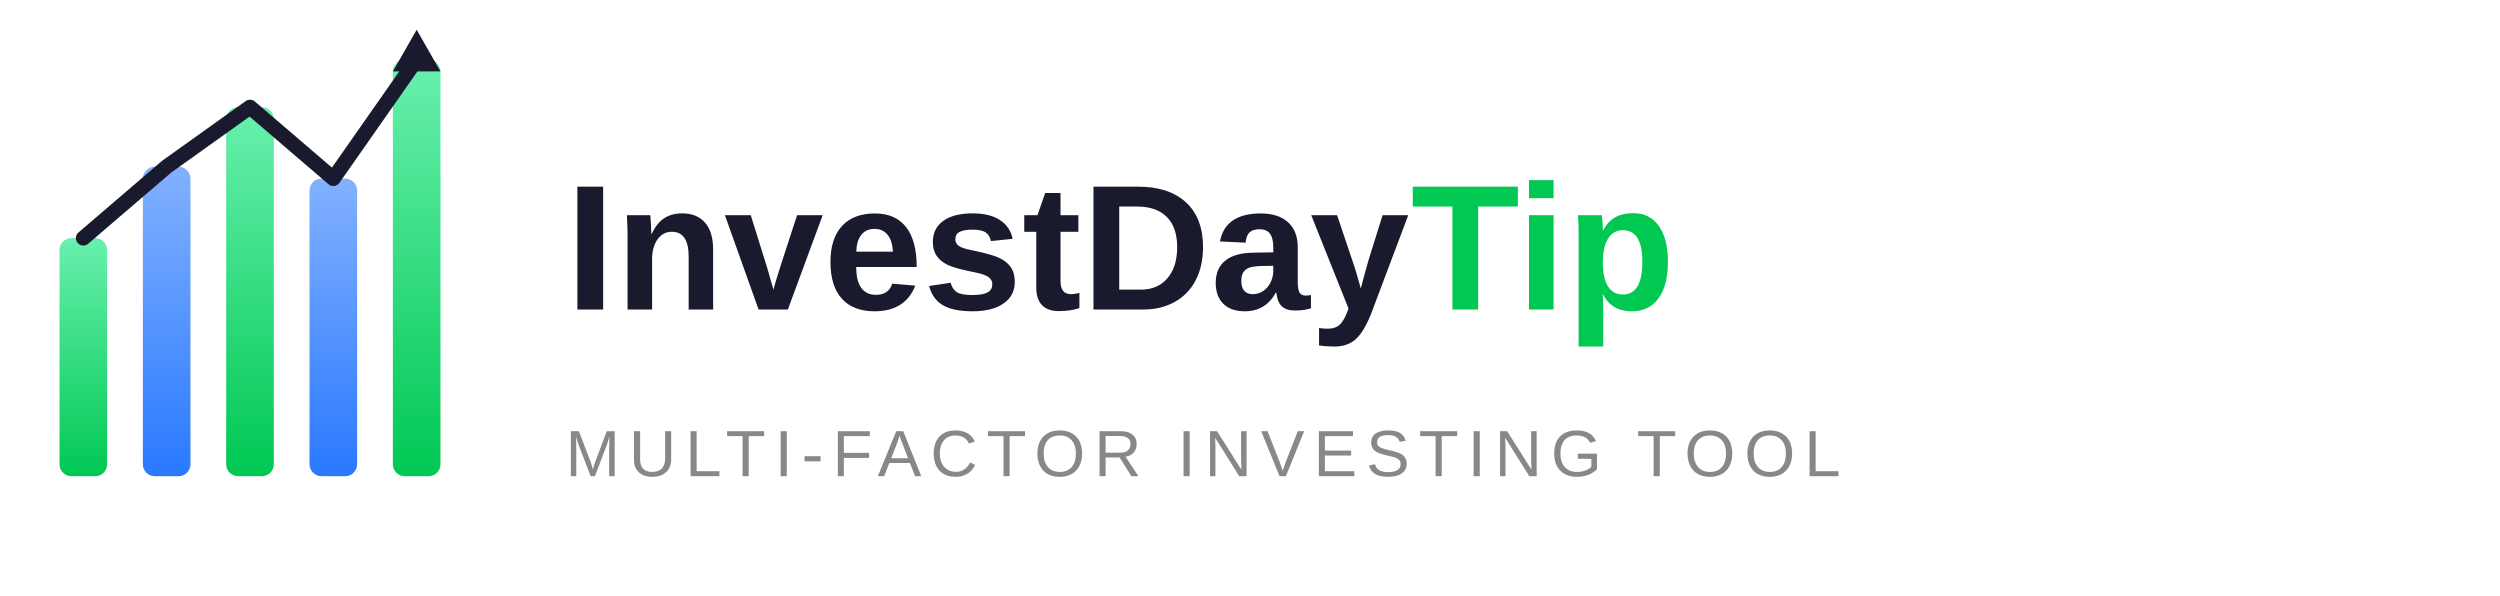
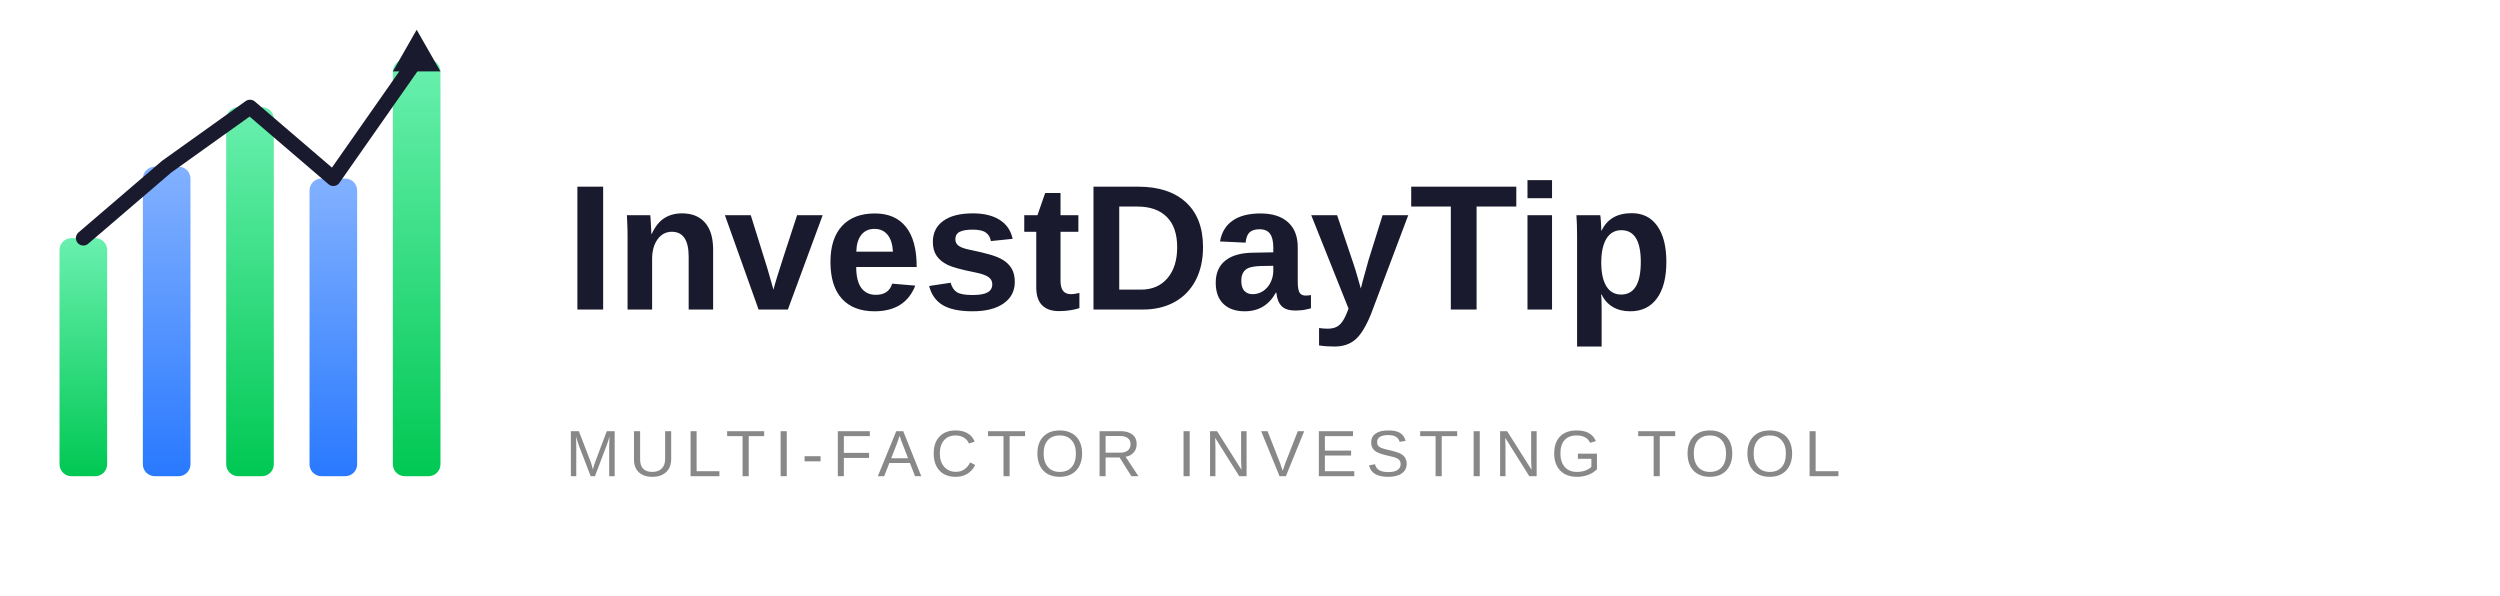
<svg xmlns="http://www.w3.org/2000/svg" viewBox="0 0 420 100" width="420" height="100">
  <defs>
    <linearGradient id="barGrad1" x1="0" y1="1" x2="0" y2="0">
      <stop offset="0%" stop-color="#00c853" />
      <stop offset="100%" stop-color="#69f0ae" />
    </linearGradient>
    <linearGradient id="barGrad2" x1="0" y1="1" x2="0" y2="0">
      <stop offset="0%" stop-color="#2979ff" />
      <stop offset="100%" stop-color="#82b1ff" />
    </linearGradient>
  </defs>
  <rect x="10" y="40" width="8" height="40" rx="2" fill="url(#barGrad1)" />
  <rect x="24" y="28" width="8" height="52" rx="2" fill="url(#barGrad2)" />
  <rect x="38" y="18" width="8" height="62" rx="2" fill="url(#barGrad1)" />
  <rect x="52" y="30" width="8" height="50" rx="2" fill="url(#barGrad2)" />
  <rect x="66" y="10" width="8" height="70" rx="2" fill="url(#barGrad1)" />
  <polyline points="14,40 28,28 42,18 56,30 70,10" fill="none" stroke="#1a1a2e" stroke-width="2.5" stroke-linecap="round" stroke-linejoin="round" />
  <polygon points="66,12 70,5 74,12" fill="#1a1a2e" />
-   <text x="95" y="52" font-family="'Segoe UI', 'Helvetica Neue', Arial, sans-serif" font-size="30" font-weight="700" fill="#1a1a2e">InvestDay</text>
-   <text x="237" y="52" font-family="'Segoe UI', 'Helvetica Neue', Arial, sans-serif" font-size="30" font-weight="700" fill="#00c853">Tip</text>
+   <text x="95" y="52" font-family="'Segoe UI', 'Helvetica Neue', Arial, sans-serif" font-size="30" font-weight="700" fill="#1a1a2e">InvestDayTip</text>
  <text x="95" y="80" font-family="'Segoe UI', 'Helvetica Neue', Arial, sans-serif" font-size="11" fill="#888" letter-spacing="1.5">MULTI-FACTOR INVESTING TOOL</text>
</svg>
